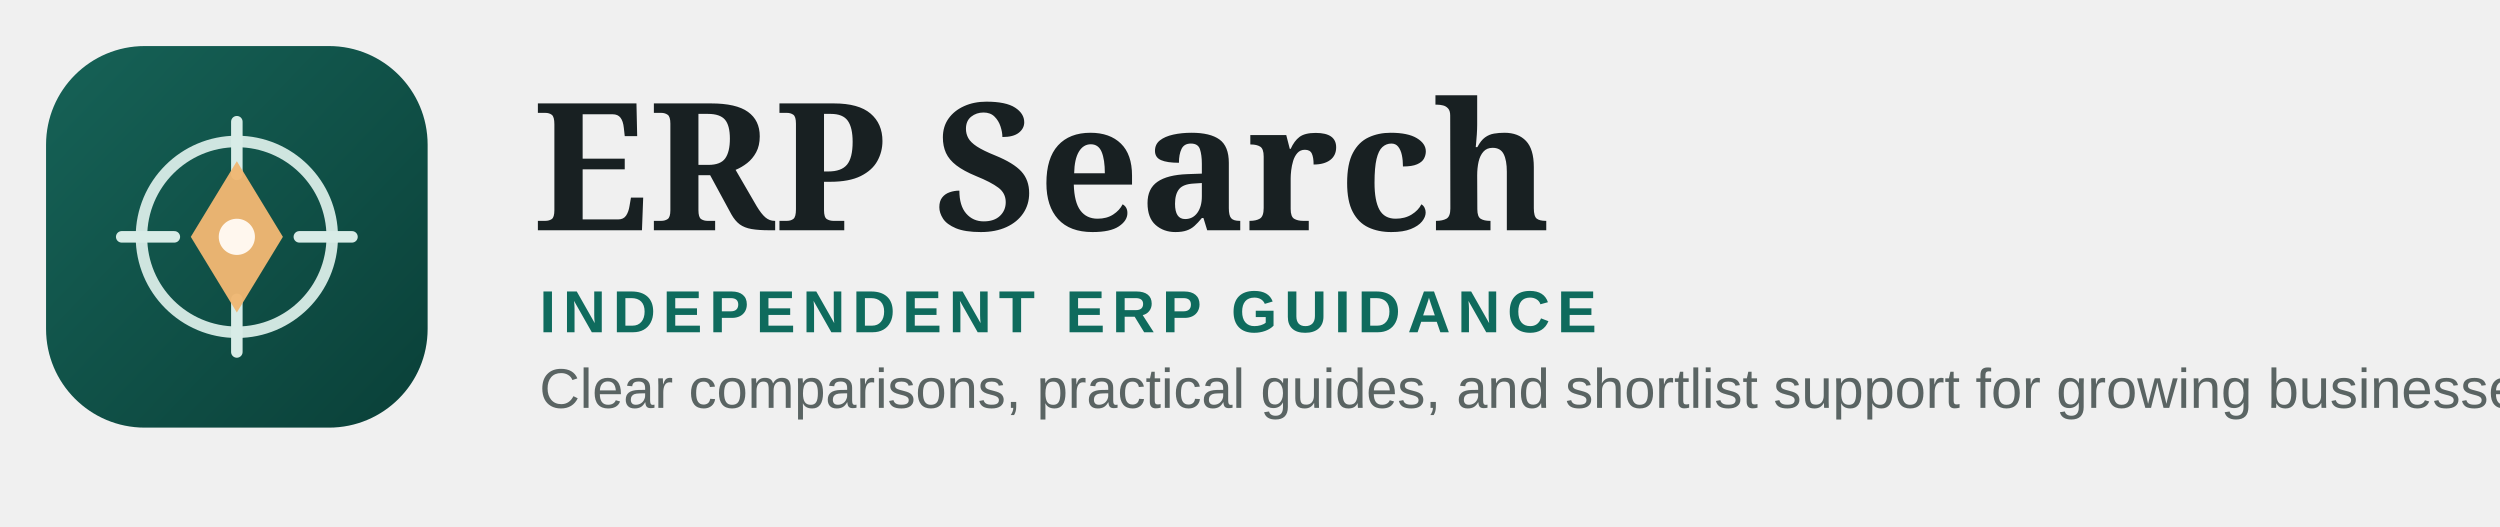
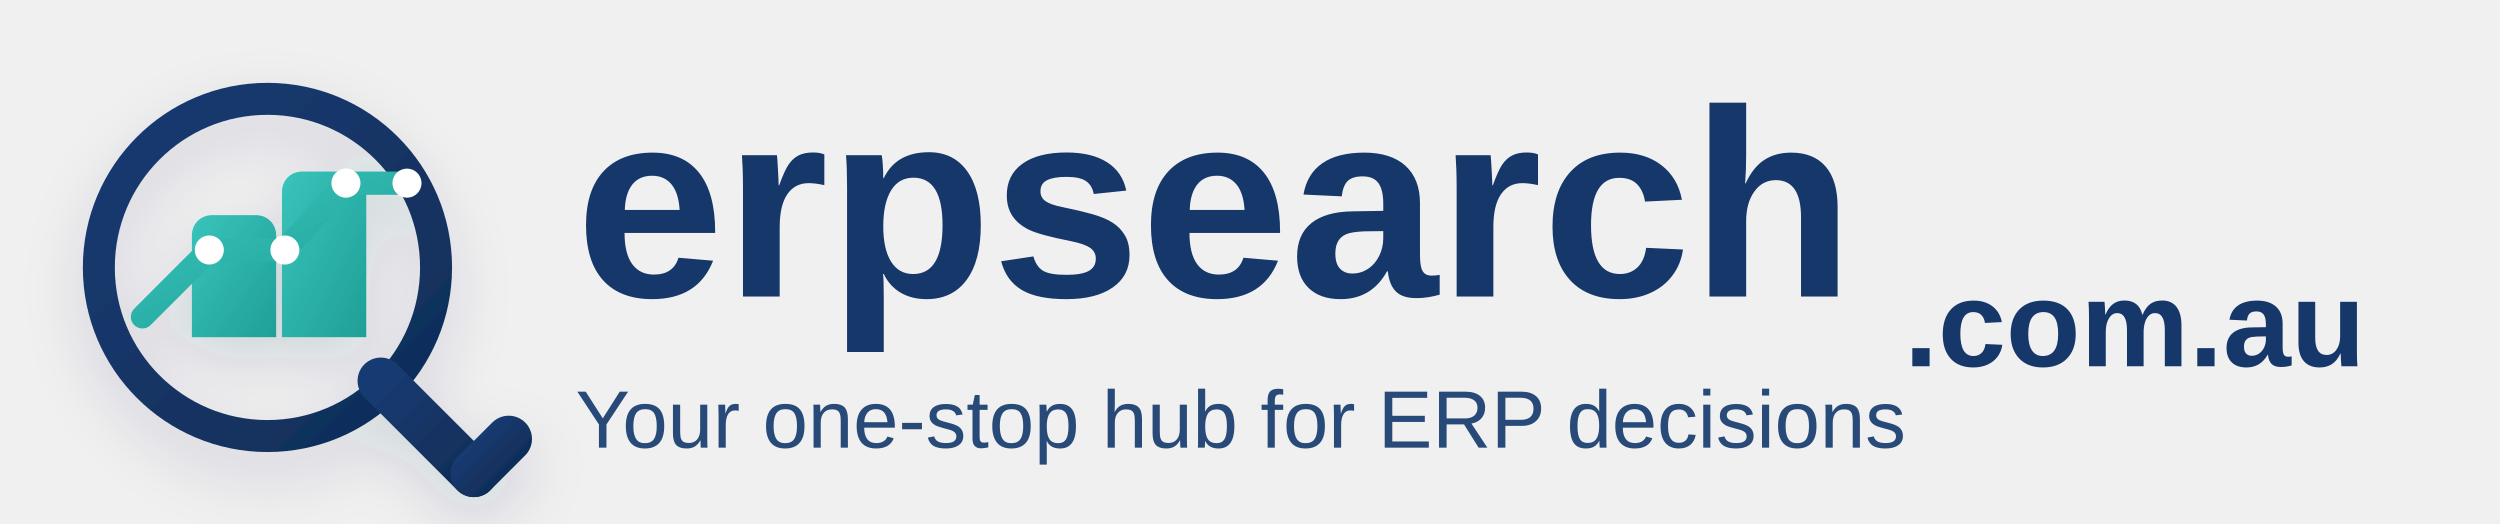
- <svg xmlns="http://www.w3.org/2000/svg" viewBox="0 0 760 160" role="img" aria-labelledby="title desc">
+ <svg xmlns="http://www.w3.org/2000/svg" viewBox="0 0 860 180" role="img" aria-labelledby="title desc">
  <defs>
-     <linearGradient id="bg1" x1="8%" y1="10%" x2="92%" y2="90%">
-       <stop offset="0%" stop-color="#155f54" />
-       <stop offset="100%" stop-color="#0b433b" />
+     <linearGradient id="navy" x1="0%" y1="0%" x2="100%" y2="100%">
+       <stop offset="0%" stop-color="#173b72" />
+       <stop offset="100%" stop-color="#102d57" />
    </linearGradient>
+     <linearGradient id="teal" x1="0%" y1="0%" x2="100%" y2="100%">
+       <stop offset="0%" stop-color="#39c4bb" />
+       <stop offset="100%" stop-color="#1f9f97" />
+     </linearGradient>
+     <filter id="softShadow" x="-20%" y="-20%" width="140%" height="140%">
+       <feDropShadow dx="0" dy="8" stdDeviation="10" flood-color="#102d57" flood-opacity="0.14" />
+     </filter>
  </defs>
-   <rect x="14" y="14" width="116" height="116" rx="30" fill="url(#bg1)" />
-   <circle cx="72" cy="72" r="29" fill="none" stroke="#d8ece7" stroke-width="3.5" opacity="0.95" />
-   <path d="M72 37v16" stroke="#d8ece7" stroke-width="3.5" stroke-linecap="round" />
-   <path d="M72 91v16" stroke="#d8ece7" stroke-width="3.5" stroke-linecap="round" />
-   <path d="M37 72h16" stroke="#d8ece7" stroke-width="3.5" stroke-linecap="round" />
-   <path d="M91 72h16" stroke="#d8ece7" stroke-width="3.5" stroke-linecap="round" />
-   <path d="M72 49 86 72 72 95 58 72z" fill="#f0b772" opacity="0.96" />
-   <circle cx="72" cy="72" r="5.5" fill="#fff7ee" />
-   <text x="162" y="70" font-size="54" font-weight="700" fill="#182022" font-family="Fraunces, Georgia, serif">ERP Search</text>
-   <text x="164" y="101" font-size="18" font-weight="700" letter-spacing="0.12em" fill="#0f6b5d" font-family="IBM Plex Sans, Arial, sans-serif">INDEPENDENT ERP GUIDANCE</text>
-   <text x="164" y="124" font-size="17" font-weight="500" fill="#5a6463" font-family="IBM Plex Sans, Arial, sans-serif">Clear comparisons, practical guides, and shortlist support for growing businesses</text>
+   <g transform="translate(18 18)" filter="url(#softShadow)">
+     <circle cx="74" cy="74" r="58" fill="none" stroke="url(#navy)" stroke-width="11" />
+     <path d="M113 113 145 145" stroke="url(#navy)" stroke-width="16" stroke-linecap="round" />
+     <path d="M145 145 157 133" stroke="url(#navy)" stroke-width="16" stroke-linecap="round" />
+     <path d="M48 98V63c0-4 3-7 7-7h15c4 0 7 3 7 7v35z" fill="url(#teal)" />
+     <path d="M79 98V48c0-4 3-7 7-7h15c4 0 7 3 7 7v50z" fill="url(#teal)" />
+     <path d="M31 91 54 68 80 68 101 45 122 45" fill="none" stroke="url(#teal)" stroke-width="8" stroke-linecap="round" stroke-linejoin="round" />
+     <circle cx="54" cy="68" r="5" fill="#ffffff" />
+     <circle cx="80" cy="68" r="5" fill="#ffffff" />
+     <circle cx="101" cy="45" r="5" fill="#ffffff" />
+     <circle cx="122" cy="45" r="5" fill="#ffffff" />
+   </g>
+   <text x="198" y="102" font-size="92" font-weight="700" fill="#153769" font-family="IBM Plex Sans, Arial, sans-serif">erpsearch</text>
+   <text x="655" y="126" font-size="42" font-weight="700" fill="#153769" font-family="IBM Plex Sans, Arial, sans-serif">.com.au</text>
+   <text x="198" y="154" font-size="28" font-weight="500" fill="#284a78" font-family="IBM Plex Sans, Arial, sans-serif">Your one-stop hub for ERP decisions</text>
</svg>
